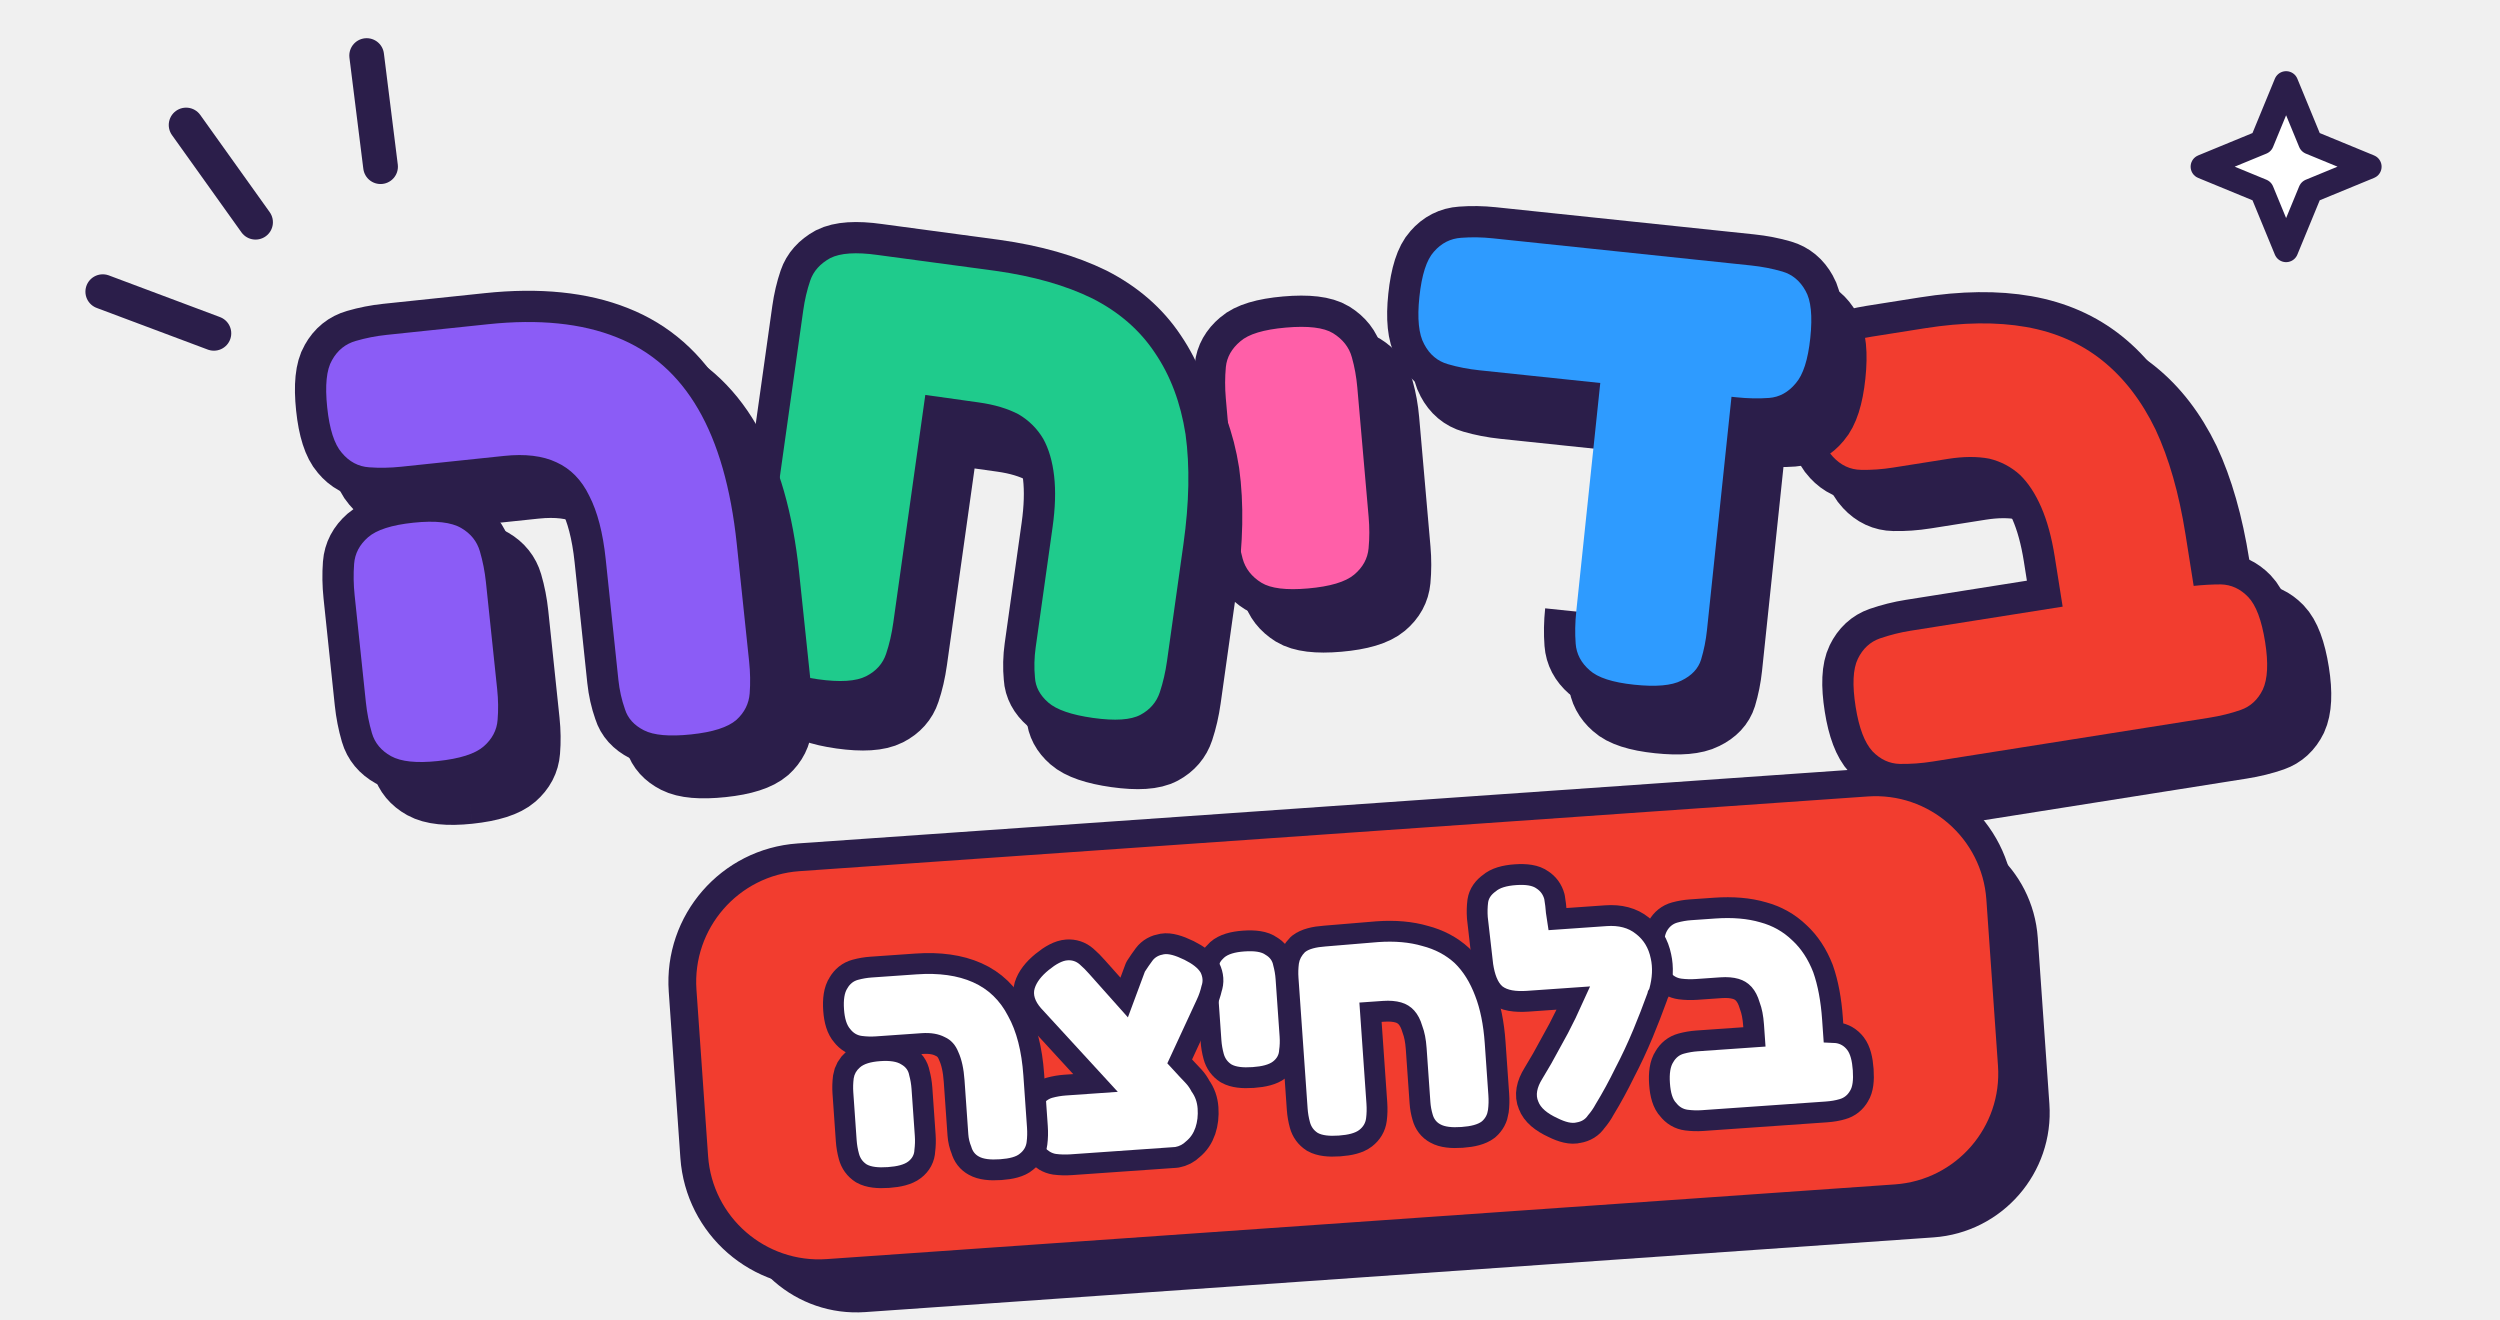
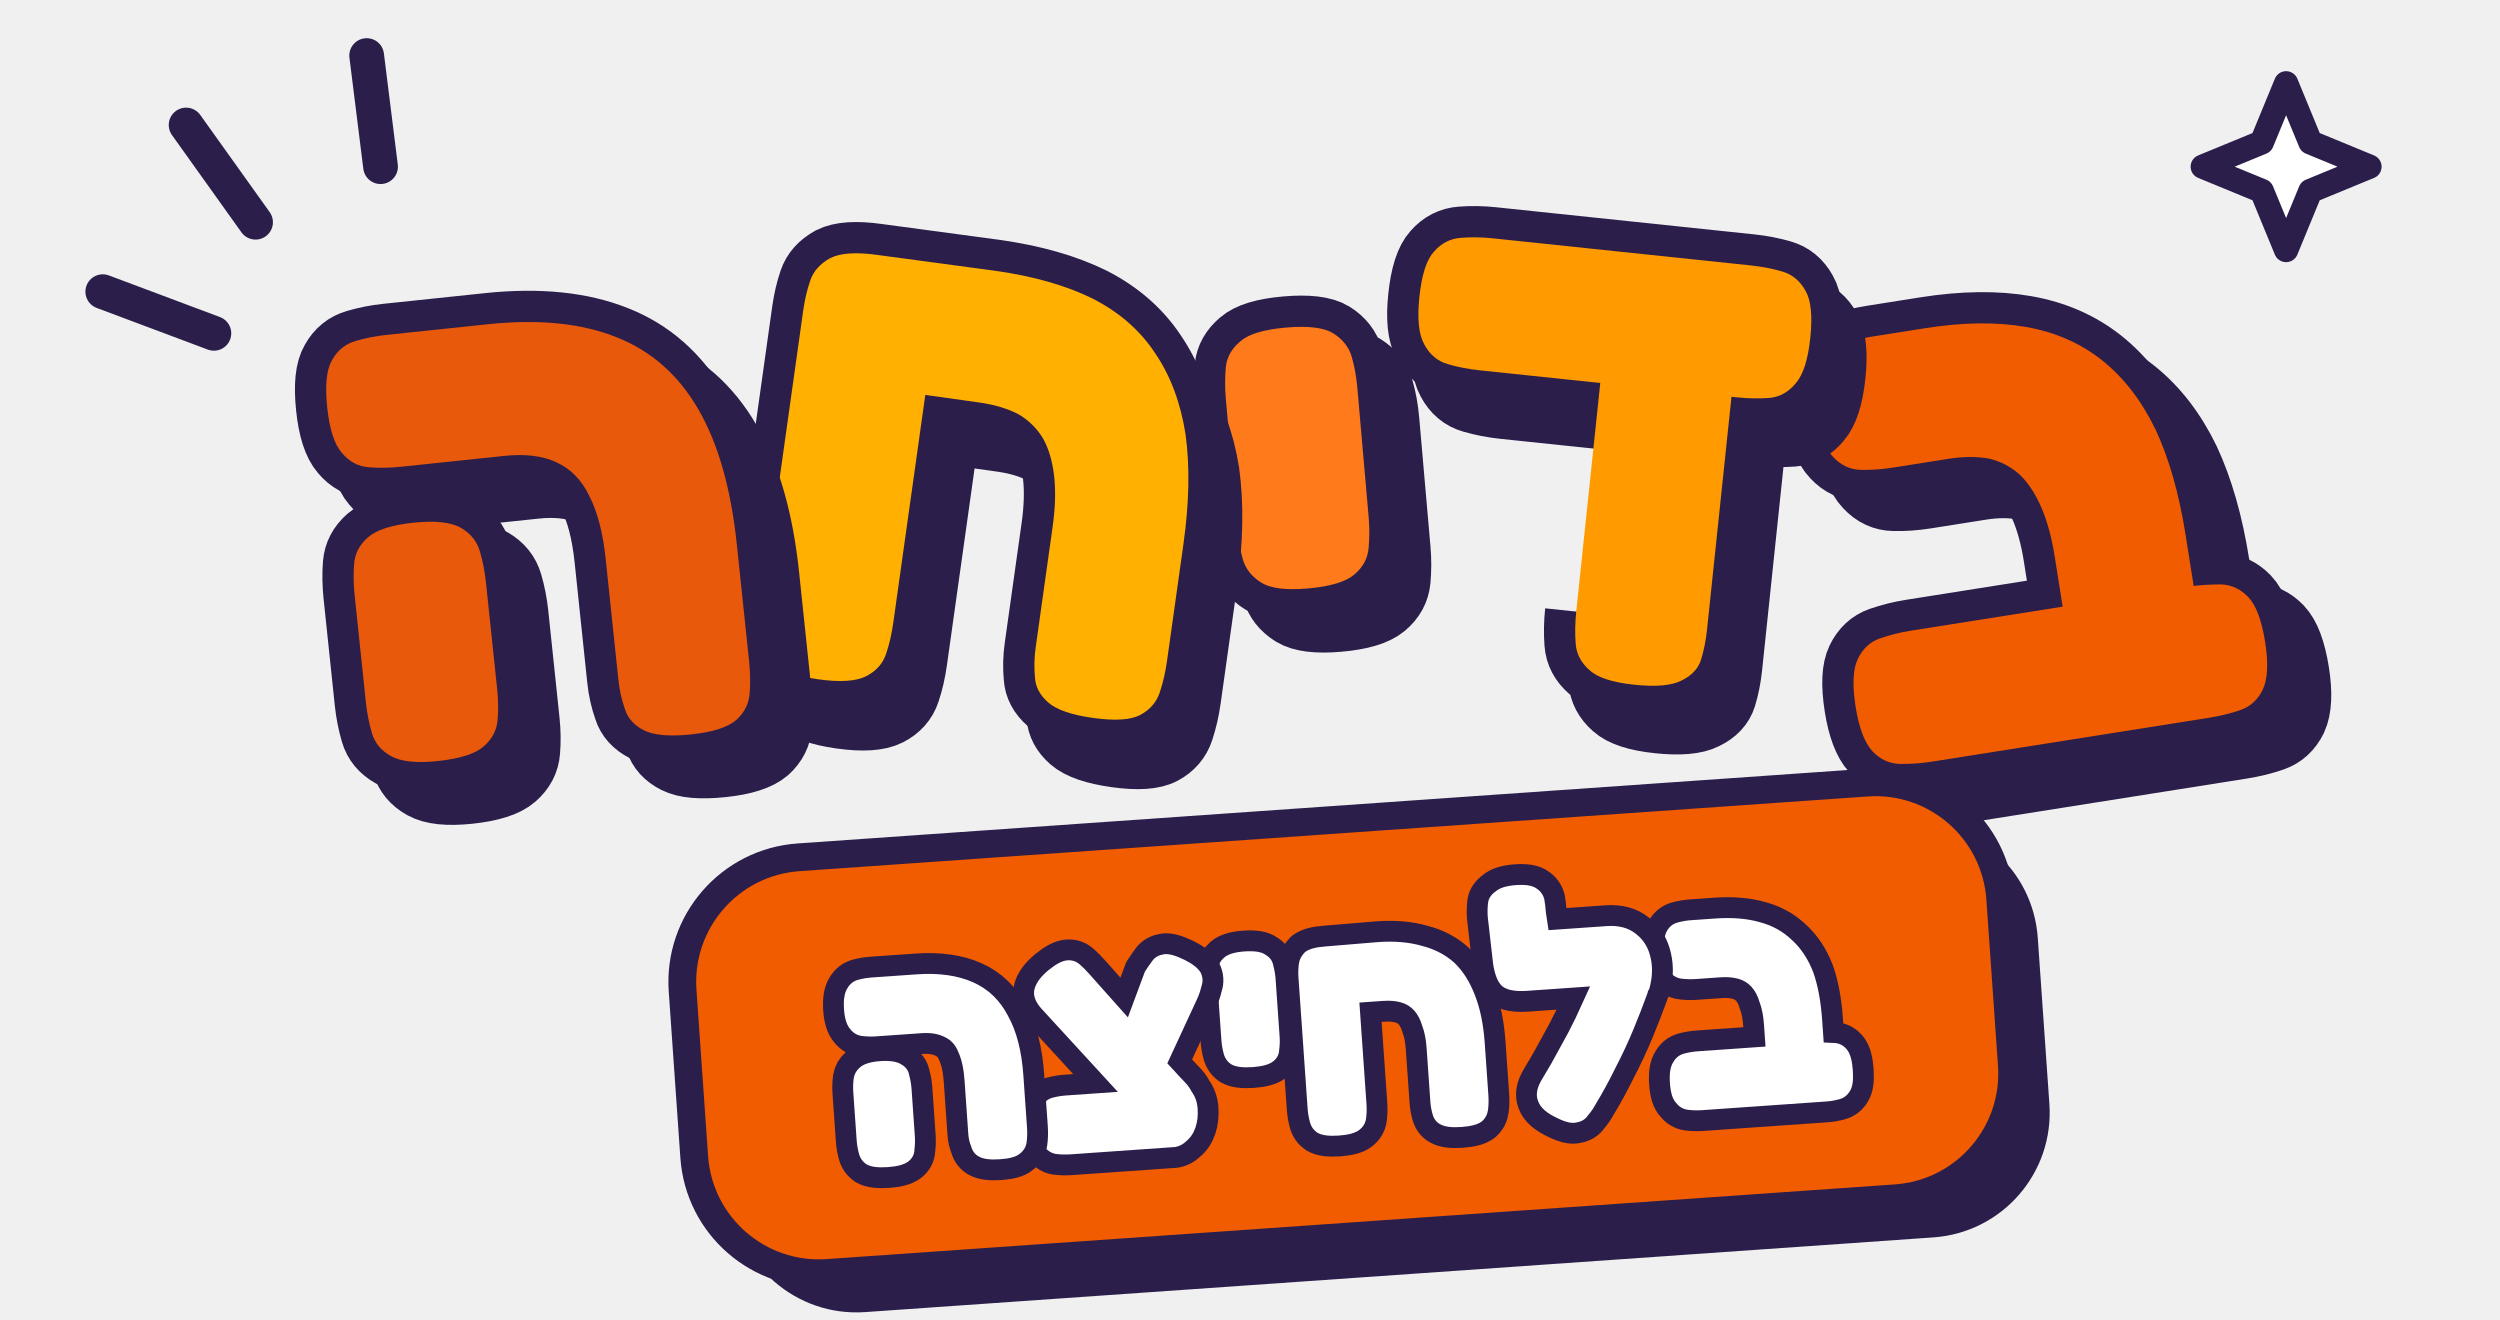
<svg xmlns="http://www.w3.org/2000/svg" viewBox="0 0 360 190" width="360" height="190" role="img" aria-label="בדיחה בלחיצה">
  <g stroke="#2B1E4A" stroke-width="5" stroke-linecap="round" fill="none">
    <path d="M30.8 48l-16 -6" />
    <path d="M36.8 32l-10 -14" />
    <path d="M54.8 24l-2 -16" />
  </g>
  <path d="M329.2 12l3.5 8.5 8.5 3.5-8.5 3.5-3.5 8.5-3.5-8.5-8.5-3.5 8.5-3.5z" fill="#FFFFFF" stroke="#2B1E4A" stroke-width="3.5" stroke-linejoin="round" />
  <g transform="translate(0 2) rotate(-9 293.3 74)">
    <path d="M313.5 104.9L273.2 104.9Q270.8 104.9 268.5 104.5Q266.3 104.1 264.9 102.1Q263.5 100 263.5 95.4Q263.5 90.6 264.9 88.6Q266.3 86.6 268.5 86.2Q270.8 85.8 273 85.8L295.2 85.8L295.2 78.5Q295.2 74.3 294.4 71.2Q293.6 68.1 292.1 66.1Q290.5 64.1 288.1 63.1Q285.6 62.2 282.2 62.2L274.2 62.2Q271.8 62.2 269.6 61.8Q267.3 61.4 265.9 59.3Q264.5 57.3 264.5 52.6Q264.5 47.8 265.9 45.9Q267.3 43.9 269.5 43.5Q271.7 43.1 274.1 43.1L281.9 43.1Q290.2 43.1 296.3 45.2Q302.4 47.3 306.4 51.7Q310.4 56.1 312.4 62.7Q314.3 69.3 314.3 78.3L314.3 85.8Q316.3 85.9 318.2 86.2Q320.4 86.6 321.8 88.6Q323.2 90.6 323.2 95.4Q323.2 100 321.8 102.1Q320.4 104.1 318.2 104.5Q316 104.9 313.5 104.9" transform="translate(4 5)" fill="#2B1E4A" stroke="#2B1E4A" stroke-width="9" stroke-linejoin="round" />
    <path d="M313.5 104.9L273.2 104.9Q270.8 104.9 268.5 104.5Q266.3 104.1 264.9 102.1Q263.5 100 263.5 95.4Q263.5 90.6 264.9 88.6Q266.3 86.6 268.5 86.2Q270.8 85.8 273 85.8L295.2 85.8L295.2 78.5Q295.2 74.3 294.4 71.2Q293.6 68.1 292.1 66.1Q290.5 64.1 288.1 63.1Q285.6 62.2 282.2 62.2L274.2 62.2Q271.8 62.2 269.6 61.8Q267.3 61.4 265.9 59.3Q264.5 57.3 264.5 52.6Q264.5 47.8 265.9 45.9Q267.3 43.9 269.5 43.5Q271.7 43.1 274.1 43.1L281.9 43.1Q290.2 43.1 296.3 45.2Q302.4 47.3 306.4 51.7Q310.4 56.1 312.4 62.7Q314.3 69.3 314.3 78.3L314.3 85.8Q316.3 85.9 318.2 86.2Q320.4 86.6 321.8 88.6Q323.2 90.6 323.2 95.4Q323.2 100 321.8 102.1Q320.4 104.1 318.2 104.5Q316 104.9 313.5 104.9" fill="none" stroke="#2B1E4A" stroke-width="9" stroke-linejoin="round" />
-     <path d="M313.5 104.9L273.2 104.9Q270.8 104.9 268.5 104.5Q266.3 104.1 264.9 102.1Q263.5 100 263.5 95.4Q263.5 90.6 264.9 88.6Q266.3 86.6 268.5 86.2Q270.8 85.8 273 85.8L295.2 85.8L295.2 78.5Q295.2 74.3 294.4 71.2Q293.6 68.1 292.1 66.1Q290.5 64.1 288.1 63.1Q285.6 62.2 282.2 62.2L274.2 62.2Q271.8 62.2 269.6 61.8Q267.3 61.4 265.9 59.3Q264.5 57.3 264.5 52.6Q264.5 47.8 265.9 45.9Q267.3 43.9 269.5 43.5Q271.7 43.1 274.1 43.1L281.9 43.1Q290.2 43.1 296.3 45.2Q302.4 47.3 306.4 51.7Q310.4 56.1 312.4 62.7Q314.3 69.3 314.3 78.3L314.3 85.8Q316.3 85.9 318.2 86.2Q320.4 86.6 321.8 88.6Q323.2 90.6 323.2 95.4Q323.2 100 321.8 102.1Q320.4 104.1 318.2 104.5Q316 104.9 313.5 104.9" fill="#F23D2F" />
+     <path d="M313.5 104.9L273.2 104.9Q270.8 104.9 268.5 104.5Q266.3 104.1 264.9 102.1Q263.5 100 263.5 95.4Q263.5 90.6 264.9 88.6Q266.3 86.6 268.5 86.2Q270.8 85.8 273 85.8L295.2 85.8L295.2 78.5Q295.2 74.3 294.4 71.2Q293.6 68.1 292.1 66.1Q290.5 64.1 288.1 63.1Q285.6 62.2 282.2 62.2L274.2 62.2Q271.8 62.2 269.6 61.8Q267.3 61.4 265.9 59.3Q264.5 57.3 264.5 52.6Q264.5 47.8 265.9 45.9Q267.3 43.9 269.5 43.5Q271.7 43.1 274.1 43.1L281.9 43.1Q290.2 43.1 296.3 45.2Q302.4 47.3 306.4 51.7Q310.4 56.1 312.4 62.7Q314.3 69.3 314.3 78.3L314.3 85.8Q316.3 85.9 318.2 86.2Q320.4 86.6 321.8 88.6Q323.2 90.6 323.2 95.4Q323.2 100 321.8 102.1Q320.4 104.1 318.2 104.5Q316 104.9 313.5 104.9" fill="#F25C00" />
  </g>
  <g transform="translate(0 -7) rotate(6 230.3 74)">
    <path d="M229.2 62.2L211.7 62.2Q209.3 62.2 207.1 61.8Q204.8 61.4 203.4 59.3Q202 57.3 202 52.6Q202 47.8 203.4 45.9Q204.8 43.9 207.1 43.5Q209.3 43.1 211.6 43.1L249 43.1Q251.4 43.1 253.6 43.5Q255.8 43.9 257.2 45.9Q258.6 47.8 258.6 52.6Q258.6 57.3 257.2 59.3Q255.8 61.4 253.6 61.8Q251.4 62.2 248.9 62.2L248.2 62.2L248.2 96Q248.2 98.2 247.8 100.3Q247.4 102.3 245.3 103.6Q243.3 104.9 238.6 104.9Q233.9 104.9 232 103.5Q230 102.1 229.6 99.9Q229.2 97.7 229.2 95.3" transform="translate(4 5)" fill="#2B1E4A" stroke="#2B1E4A" stroke-width="9" stroke-linejoin="round" />
    <path d="M229.2 62.2L211.7 62.2Q209.3 62.2 207.1 61.8Q204.8 61.4 203.4 59.3Q202 57.3 202 52.6Q202 47.8 203.4 45.9Q204.8 43.9 207.1 43.5Q209.3 43.1 211.6 43.1L249 43.1Q251.4 43.1 253.6 43.5Q255.8 43.9 257.2 45.9Q258.6 47.8 258.6 52.6Q258.6 57.3 257.2 59.3Q255.8 61.4 253.6 61.8Q251.4 62.2 248.9 62.2L248.2 62.2L248.2 96Q248.2 98.2 247.8 100.3Q247.4 102.3 245.3 103.6Q243.3 104.9 238.6 104.9Q233.9 104.9 232 103.5Q230 102.1 229.6 99.9Q229.2 97.7 229.2 95.3" fill="none" stroke="#2B1E4A" stroke-width="9" stroke-linejoin="round" />
-     <path d="M229.2 62.2L211.7 62.2Q209.3 62.2 207.1 61.8Q204.8 61.4 203.4 59.3Q202 57.3 202 52.6Q202 47.8 203.4 45.9Q204.8 43.9 207.1 43.5Q209.3 43.1 211.6 43.1L249 43.1Q251.4 43.1 253.6 43.5Q255.8 43.9 257.2 45.9Q258.6 47.8 258.6 52.6Q258.6 57.3 257.2 59.3Q255.8 61.4 253.6 61.8Q251.4 62.2 248.9 62.2L248.2 62.2L248.2 96Q248.2 98.2 247.8 100.3Q247.4 102.3 245.3 103.6Q243.3 104.9 238.6 104.9Q233.9 104.9 232 103.5Q230 102.1 229.6 99.9Q229.2 97.7 229.2 95.3" fill="#2E9BFF" />
+     <path d="M229.2 62.2L211.7 62.2Q209.3 62.2 207.1 61.8Q204.8 61.4 203.4 59.3Q202 57.3 202 52.6Q202 47.8 203.4 45.9Q204.8 43.9 207.1 43.5Q209.3 43.1 211.6 43.1L249 43.1Q251.4 43.1 253.6 43.5Q255.8 43.9 257.2 45.9Q258.6 47.8 258.6 52.6Q258.6 57.3 257.2 59.3Q255.8 61.4 253.6 61.8Q251.4 62.2 248.9 62.2L248.2 62.2L248.2 96Q248.2 98.2 247.8 100.3Q247.4 102.3 245.3 103.6Q243.3 104.9 238.6 104.9Q233.9 104.9 232 103.5Q230 102.1 229.6 99.9Q229.2 97.7 229.2 95.3" fill="#FF9A00" />
  </g>
  <g transform="translate(0 4) rotate(-5 186.8 61.9)">
    <path d="M186.7 80.8Q182 80.8 180.1 79.4Q178.1 77.9 177.7 75.7Q177.3 73.5 177.3 71.2L177.3 52.5Q177.3 50.2 177.7 48Q178.1 45.9 180.1 44.5Q182 43.1 186.8 43.1Q191.6 43.1 193.5 44.5Q195.5 46 195.9 48.2Q196.3 50.3 196.3 52.6L196.3 71.3Q196.3 73.6 195.9 75.8Q195.5 78 193.5 79.4Q191.5 80.8 186.7 80.8" transform="translate(4 5)" fill="#2B1E4A" stroke="#2B1E4A" stroke-width="9" stroke-linejoin="round" />
    <path d="M186.7 80.8Q182 80.8 180.1 79.4Q178.1 77.9 177.7 75.7Q177.3 73.5 177.3 71.2L177.3 52.5Q177.3 50.2 177.7 48Q178.1 45.9 180.1 44.5Q182 43.1 186.8 43.1Q191.6 43.1 193.5 44.5Q195.5 46 195.9 48.2Q196.3 50.3 196.3 52.6L196.3 71.3Q196.3 73.6 195.9 75.8Q195.5 78 193.5 79.4Q191.5 80.8 186.7 80.8" fill="none" stroke="#2B1E4A" stroke-width="9" stroke-linejoin="round" />
-     <path d="M186.7 80.8Q182 80.8 180.1 79.4Q178.1 77.9 177.7 75.7Q177.3 73.5 177.3 71.2L177.3 52.5Q177.3 50.2 177.7 48Q178.1 45.9 180.1 44.5Q182 43.1 186.8 43.1Q191.6 43.1 193.5 44.5Q195.5 46 195.9 48.2Q196.3 50.3 196.3 52.6L196.3 71.3Q196.3 73.6 195.9 75.8Q195.5 78 193.5 79.4Q191.5 80.8 186.7 80.8" fill="#FF5FA8" />
+     <path d="M186.7 80.8Q182 80.8 180.1 79.4Q178.1 77.9 177.7 75.7Q177.3 73.5 177.3 71.2L177.3 52.5Q177.3 50.2 177.7 48Q178.1 45.9 180.1 44.5Q182 43.1 186.8 43.1Q191.6 43.1 193.5 44.5Q195.5 46 195.9 48.2Q196.3 50.3 196.3 52.6L196.3 71.3Q196.3 73.6 195.9 75.8Q195.5 78 193.5 79.4Q191.5 80.8 186.7 80.8" fill="#FF7A1A" />
  </g>
  <g transform="translate(0 -4) rotate(8 141.9 74)">
    <path d="M121.9 104.9Q117.2 104.9 115.2 103.5Q113.2 102.1 112.8 99.9Q112.4 97.8 112.4 95.4L112.4 52.6Q112.4 50.3 112.8 48.2Q113.2 46.1 115.2 44.6Q117.2 43.2 121.9 43.2L139 43.1Q147.3 43.1 153.4 45.1Q159.5 47.2 163.4 51.6Q167.4 56 169.4 62.6Q171.3 69.3 171.3 78.3L171.3 95.3Q171.3 97.7 170.9 99.9Q170.5 102.1 168.6 103.5Q166.7 104.9 161.9 104.9Q157.2 104.9 155.2 103.6Q153.2 102.3 152.8 100.3Q152.3 98.2 152.3 96L152.3 78.5Q152.3 74.3 151.5 71.2Q150.7 68.1 149.2 66.1Q147.6 64.1 145.2 63.1Q142.7 62.2 139.3 62.2L131.5 62.2L131.5 95.3Q131.5 97.8 131.1 99.9Q130.7 102.1 128.7 103.5Q126.7 104.9 121.9 104.9" transform="translate(4 5)" fill="#2B1E4A" stroke="#2B1E4A" stroke-width="9" stroke-linejoin="round" />
    <path d="M121.9 104.9Q117.2 104.9 115.2 103.5Q113.2 102.1 112.8 99.9Q112.4 97.8 112.4 95.4L112.4 52.6Q112.4 50.3 112.8 48.2Q113.2 46.1 115.2 44.6Q117.2 43.2 121.9 43.2L139 43.1Q147.3 43.1 153.4 45.1Q159.5 47.2 163.4 51.6Q167.4 56 169.4 62.6Q171.3 69.3 171.3 78.3L171.3 95.3Q171.3 97.7 170.9 99.9Q170.5 102.1 168.6 103.5Q166.7 104.9 161.9 104.9Q157.2 104.9 155.2 103.6Q153.2 102.3 152.8 100.3Q152.3 98.2 152.3 96L152.3 78.5Q152.3 74.3 151.5 71.2Q150.7 68.1 149.2 66.1Q147.6 64.1 145.2 63.1Q142.7 62.2 139.3 62.2L131.5 62.2L131.5 95.3Q131.5 97.8 131.1 99.9Q130.7 102.1 128.7 103.5Q126.7 104.9 121.9 104.9" fill="none" stroke="#2B1E4A" stroke-width="9" stroke-linejoin="round" />
-     <path d="M121.9 104.9Q117.2 104.9 115.2 103.5Q113.2 102.1 112.8 99.9Q112.4 97.8 112.4 95.4L112.4 52.6Q112.4 50.3 112.8 48.2Q113.2 46.1 115.2 44.6Q117.2 43.2 121.9 43.2L139 43.1Q147.3 43.1 153.4 45.1Q159.5 47.2 163.4 51.6Q167.4 56 169.4 62.6Q171.3 69.3 171.3 78.3L171.3 95.3Q171.3 97.7 170.9 99.9Q170.5 102.1 168.6 103.5Q166.7 104.9 161.9 104.9Q157.2 104.9 155.2 103.6Q153.2 102.3 152.8 100.3Q152.3 98.2 152.3 96L152.3 78.5Q152.3 74.3 151.5 71.2Q150.7 68.1 149.2 66.1Q147.6 64.1 145.2 63.1Q142.7 62.2 139.3 62.2L131.5 62.2L131.5 95.3Q131.5 97.8 131.1 99.9Q130.7 102.1 128.7 103.5Q126.7 104.9 121.9 104.9" fill="#1FCB8C" />
+     <path d="M121.9 104.9Q117.2 104.9 115.2 103.5Q113.2 102.1 112.8 99.9Q112.4 97.8 112.4 95.4L112.4 52.6Q112.4 50.3 112.8 48.2Q113.2 46.1 115.2 44.6Q117.2 43.2 121.9 43.2L139 43.1Q147.3 43.1 153.4 45.1Q159.5 47.2 163.4 51.6Q167.4 56 169.4 62.6Q171.3 69.3 171.3 78.3L171.3 95.3Q171.3 97.7 170.9 99.9Q170.5 102.1 168.6 103.5Q166.7 104.9 161.9 104.9Q157.2 104.9 155.2 103.6Q153.2 102.3 152.8 100.3Q152.3 98.2 152.3 96L152.3 78.5Q152.3 74.3 151.5 71.2Q150.7 68.1 149.2 66.1Q147.6 64.1 145.2 63.1Q142.7 62.2 139.3 62.2L131.5 62.2L131.5 95.3Q131.5 97.8 131.1 99.9Q130.7 102.1 128.7 103.5Q126.7 104.9 121.9 104.9" fill="#FFB000" />
  </g>
  <g transform="translate(0 3) rotate(-6 77.5 74)">
    <path d="M96.4 104.9Q91.7 104.9 89.7 103.6Q87.7 102.3 87.3 100.3Q86.8 98.2 86.8 96L86.8 78.5Q86.8 72.8 85.4 69.2Q84.1 65.6 81.2 63.9Q78.4 62.2 73.8 62.2L58.9 62.2Q56.5 62.2 54.3 61.8Q52 61.4 50.6 59.3Q49.2 57.3 49.2 52.6Q49.2 47.8 50.6 45.9Q52 43.9 54.3 43.5Q56.5 43.1 58.8 43.1L73.5 43.1Q84.5 43.1 91.7 46.9Q98.8 50.6 102.3 58.4Q105.8 66.2 105.8 78.3L105.8 95.3Q105.8 97.7 105.4 99.9Q105 102.1 103.1 103.5Q101.1 104.9 96.4 104.9M59.7 104.9Q55.1 104.9 53.1 103.5Q51.1 102.1 50.7 99.9Q50.3 97.7 50.3 95.4L50.3 79.9Q50.3 77.6 50.7 75.4Q51.1 73.2 53.1 71.8Q55.1 70.4 59.8 70.4Q64.6 70.4 66.6 71.9Q68.5 73.3 68.9 75.5Q69.3 77.7 69.3 80L69.3 95.5Q69.3 97.8 68.9 99.9Q68.5 102.1 66.5 103.5Q64.5 104.9 59.7 104.9" transform="translate(4 5)" fill="#2B1E4A" stroke="#2B1E4A" stroke-width="9" stroke-linejoin="round" />
    <path d="M96.4 104.9Q91.7 104.9 89.7 103.6Q87.7 102.3 87.3 100.3Q86.8 98.2 86.8 96L86.8 78.5Q86.8 72.8 85.4 69.2Q84.1 65.6 81.2 63.9Q78.4 62.2 73.8 62.2L58.9 62.2Q56.5 62.2 54.3 61.8Q52 61.4 50.6 59.3Q49.2 57.3 49.2 52.6Q49.2 47.8 50.6 45.9Q52 43.9 54.3 43.5Q56.5 43.1 58.8 43.1L73.5 43.1Q84.5 43.1 91.7 46.9Q98.8 50.6 102.3 58.4Q105.8 66.2 105.8 78.3L105.8 95.3Q105.8 97.7 105.4 99.9Q105 102.1 103.1 103.5Q101.1 104.9 96.4 104.9M59.7 104.9Q55.1 104.9 53.1 103.5Q51.1 102.1 50.7 99.9Q50.3 97.7 50.3 95.4L50.3 79.9Q50.3 77.6 50.7 75.4Q51.1 73.2 53.1 71.8Q55.1 70.4 59.8 70.4Q64.6 70.4 66.6 71.9Q68.5 73.3 68.9 75.5Q69.3 77.7 69.3 80L69.3 95.5Q69.3 97.8 68.9 99.9Q68.5 102.1 66.5 103.5Q64.5 104.9 59.7 104.9" fill="none" stroke="#2B1E4A" stroke-width="9" stroke-linejoin="round" />
-     <path d="M96.4 104.9Q91.7 104.9 89.7 103.6Q87.7 102.3 87.3 100.3Q86.8 98.2 86.8 96L86.8 78.5Q86.8 72.8 85.4 69.2Q84.1 65.6 81.2 63.9Q78.4 62.2 73.8 62.2L58.9 62.2Q56.5 62.2 54.3 61.8Q52 61.4 50.6 59.3Q49.2 57.3 49.2 52.6Q49.2 47.8 50.6 45.9Q52 43.9 54.3 43.5Q56.5 43.1 58.8 43.1L73.5 43.1Q84.5 43.1 91.7 46.9Q98.8 50.6 102.3 58.4Q105.8 66.2 105.8 78.3L105.8 95.3Q105.8 97.7 105.4 99.9Q105 102.1 103.1 103.5Q101.1 104.9 96.4 104.9M59.7 104.9Q55.1 104.9 53.1 103.5Q51.1 102.1 50.7 99.9Q50.3 97.7 50.3 95.4L50.3 79.9Q50.3 77.6 50.7 75.4Q51.1 73.2 53.1 71.8Q55.1 70.4 59.8 70.4Q64.6 70.4 66.6 71.9Q68.5 73.3 68.9 75.5Q69.3 77.7 69.3 80L69.3 95.5Q69.3 97.8 68.9 99.9Q68.5 102.1 66.5 103.5Q64.5 104.9 59.7 104.9" fill="#8B5CF6" />
+     <path d="M96.4 104.9Q91.7 104.9 89.7 103.6Q87.7 102.3 87.3 100.3Q86.8 98.2 86.8 96L86.8 78.5Q86.8 72.8 85.4 69.2Q84.1 65.6 81.2 63.9Q78.4 62.2 73.8 62.2L58.9 62.2Q56.5 62.2 54.3 61.8Q52 61.4 50.6 59.3Q49.2 57.3 49.2 52.6Q49.2 47.8 50.6 45.9Q52 43.9 54.3 43.5Q56.5 43.1 58.8 43.1L73.5 43.1Q84.5 43.1 91.7 46.9Q98.8 50.6 102.3 58.4Q105.8 66.2 105.8 78.3L105.8 95.3Q105.8 97.7 105.4 99.9Q105 102.1 103.1 103.5Q101.1 104.9 96.4 104.9M59.7 104.9Q55.1 104.9 53.1 103.5Q51.1 102.1 50.7 99.9Q50.3 97.7 50.3 95.4L50.3 79.9Q50.3 77.6 50.7 75.4Q51.1 73.2 53.1 71.8Q55.1 70.4 59.8 70.4Q64.6 70.4 66.6 71.9Q68.5 73.3 68.9 75.5Q69.3 77.7 69.3 80L69.3 95.5Q69.3 97.8 68.9 99.9Q68.5 102.1 66.5 103.5Q64.5 104.9 59.7 104.9" fill="#E8590C" />
  </g>
  <g transform="rotate(-4 194 148)">
    <rect x="103.9" y="124" width="190.2" height="60" rx="18" fill="#2B1E4A" />
-     <rect x="98.9" y="118" width="190.2" height="60" rx="18" fill="#F23D2F" stroke="#2B1E4A" stroke-width="4" />
+     <rect x="98.9" y="118" width="190.2" height="60" rx="18" fill="#F25C00" stroke="#2B1E4A" stroke-width="4" />
    <path d="M262 163.4L244.1 163.4Q243.1 163.4 242.1 163.2Q241.1 163 240.5 162.1Q239.8 161.3 239.8 159.2Q239.8 157.1 240.5 156.2Q241.1 155.3 242.1 155.1Q243.1 154.9 244.1 154.9L253.9 154.9L253.9 151.7Q253.9 149.8 253.5 148.5Q253.2 147.1 252.5 146.2Q251.8 145.3 250.7 144.9Q249.6 144.5 248.1 144.5L244.6 144.5Q243.5 144.5 242.5 144.3Q241.5 144.1 240.9 143.2Q240.3 142.3 240.3 140.3Q240.3 138.2 240.9 137.3Q241.5 136.4 242.5 136.2Q243.5 136 244.5 136L248 136Q251.7 136 254.4 137Q257 137.9 258.8 139.9Q260.6 141.8 261.5 144.7Q262.3 147.6 262.3 151.6L262.3 154.9Q263.2 155 264 155.1Q265 155.3 265.6 156.2Q266.2 157.1 266.2 159.2Q266.2 161.3 265.6 162.1Q265 163 264 163.2Q263.1 163.4 262 163.4" fill="none" stroke="#2B1E4A" stroke-width="6" stroke-linejoin="round" />
    <path d="M262 163.4L244.1 163.4Q243.1 163.4 242.1 163.2Q241.1 163 240.5 162.1Q239.8 161.3 239.8 159.2Q239.8 157.1 240.5 156.2Q241.1 155.3 242.1 155.1Q243.1 154.9 244.1 154.9L253.9 154.9L253.9 151.7Q253.9 149.8 253.5 148.5Q253.2 147.1 252.5 146.2Q251.8 145.3 250.7 144.9Q249.6 144.5 248.1 144.5L244.6 144.5Q243.5 144.5 242.5 144.3Q241.5 144.1 240.9 143.2Q240.3 142.3 240.3 140.3Q240.3 138.2 240.9 137.3Q241.5 136.4 242.5 136.2Q243.5 136 244.5 136L248 136Q251.7 136 254.4 137Q257 137.9 258.8 139.9Q260.6 141.8 261.5 144.7Q262.3 147.6 262.3 151.6L262.3 154.9Q263.2 155 264 155.1Q265 155.3 265.6 156.2Q266.2 157.1 266.2 159.2Q266.2 161.3 265.6 162.1Q265 163 264 163.2Q263.1 163.4 262 163.4" fill="#FFFFFF" />
    <path d="M223.3 163.1Q221.1 161.9 220.7 160.5Q220.2 159.1 221.5 157.3Q223 155.2 224.3 153.1Q225.7 151 226.9 148.9Q228.1 146.7 229.3 144.5Q229.3 144.5 229.3 144.5L220.2 144.5Q217.7 144.5 216.7 143.6Q215.8 142.7 215.6 140.3L215.3 133.5Q215.3 132.4 215.5 131.4Q215.7 130.5 216.7 129.9Q217.6 129.2 219.7 129.2Q221.8 129.2 222.6 129.9Q223.4 130.5 223.6 131.5Q223.7 132.5 223.7 133.5L223.9 136L232.3 136Q234.9 136 236.4 137.4Q238 138.8 238.3 141.1Q238.6 143.1 237.8 145.4Q237.7 145.6 237.6 145.7Q237.5 145.9 237.5 146Q236.3 148.7 235.1 151.1Q233.7 153.9 232.1 156.5Q230.6 159.1 228.9 161.5Q228.4 162.3 227.7 163Q227.1 163.8 226 163.9Q225 164.1 223.3 163.1" fill="none" stroke="#2B1E4A" stroke-width="6" stroke-linejoin="round" />
    <path d="M223.3 163.1Q221.1 161.9 220.7 160.5Q220.2 159.1 221.5 157.3Q223 155.2 224.3 153.1Q225.7 151 226.9 148.9Q228.1 146.7 229.3 144.5Q229.3 144.5 229.3 144.5L220.2 144.5Q217.7 144.5 216.7 143.6Q215.8 142.7 215.6 140.3L215.3 133.5Q215.3 132.4 215.5 131.4Q215.7 130.5 216.7 129.9Q217.6 129.2 219.7 129.2Q221.8 129.2 222.6 129.9Q223.4 130.5 223.6 131.5Q223.7 132.5 223.7 133.5L223.9 136L232.3 136Q234.9 136 236.4 137.4Q238 138.8 238.3 141.1Q238.6 143.1 237.8 145.4Q237.7 145.6 237.6 145.7Q237.5 145.9 237.5 146Q236.3 148.7 235.1 151.1Q233.7 153.9 232.1 156.5Q230.6 159.1 228.9 161.5Q228.4 162.3 227.7 163Q227.1 163.8 226 163.9Q225 164.1 223.3 163.1" fill="#FFFFFF" />
    <path d="M191.7 163.4Q189.6 163.4 188.7 162.8Q187.9 162.2 187.7 161.2Q187.5 160.2 187.5 159.2L187.5 140.3Q187.5 139.3 187.7 138.3Q187.9 137.4 188.7 136.7Q189.6 136.1 191.7 136.1L199.3 136Q202.9 136 205.6 137Q208.3 137.9 210.1 139.8Q211.8 141.7 212.7 144.7Q213.6 147.6 213.6 151.6L213.6 159.1Q213.6 160.2 213.4 161.2Q213.2 162.2 212.4 162.8Q211.5 163.4 209.4 163.4Q207.3 163.4 206.4 162.8Q205.6 162.3 205.4 161.3Q205.2 160.4 205.2 159.5L205.2 151.7Q205.2 149.8 204.8 148.5Q204.5 147.1 203.8 146.2Q203.1 145.3 202 144.9Q200.9 144.5 199.4 144.5L196 144.5L196 159.1Q196 160.2 195.8 161.2Q195.6 162.2 194.7 162.8Q193.8 163.4 191.7 163.4" fill="none" stroke="#2B1E4A" stroke-width="6" stroke-linejoin="round" />
    <path d="M191.7 163.4Q189.6 163.4 188.7 162.8Q187.9 162.2 187.7 161.2Q187.5 160.2 187.5 159.2L187.5 140.3Q187.5 139.3 187.7 138.3Q187.9 137.4 188.7 136.7Q189.6 136.1 191.7 136.1L199.3 136Q202.9 136 205.6 137Q208.3 137.9 210.1 139.8Q211.8 141.7 212.7 144.7Q213.6 147.6 213.6 151.6L213.6 159.1Q213.6 160.2 213.4 161.2Q213.2 162.2 212.4 162.8Q211.5 163.4 209.4 163.4Q207.3 163.4 206.4 162.8Q205.6 162.3 205.4 161.3Q205.2 160.4 205.2 159.5L205.2 151.7Q205.2 149.8 204.8 148.5Q204.5 147.1 203.8 146.2Q203.1 145.3 202 144.9Q200.9 144.5 199.4 144.5L196 144.5L196 159.1Q196 160.2 195.8 161.2Q195.6 162.2 194.7 162.8Q193.8 163.4 191.7 163.4" fill="#FFFFFF" />
    <path d="M180 152.7Q177.9 152.7 177 152.1Q176.2 151.5 176 150.5Q175.8 149.5 175.8 148.5L175.8 140.2Q175.8 139.2 176 138.3Q176.2 137.3 177 136.7Q177.9 136 180 136Q182.2 136 183 136.7Q183.9 137.3 184 138.3Q184.2 139.3 184.2 140.3L184.2 148.6Q184.2 149.6 184 150.5Q183.9 151.5 183 152.1Q182.1 152.7 180 152.7" fill="none" stroke="#2B1E4A" stroke-width="6" stroke-linejoin="round" />
    <path d="M180 152.7Q177.9 152.7 177 152.1Q176.2 151.5 176 150.5Q175.8 149.5 175.8 148.5L175.8 140.2Q175.8 139.2 176 138.3Q176.2 137.3 177 136.7Q177.9 136 180 136Q182.2 136 183 136.7Q183.9 137.3 184 138.3Q184.2 139.3 184.2 140.3L184.2 148.6Q184.2 149.6 184 150.5Q183.9 151.5 183 152.1Q182.1 152.7 180 152.7" fill="#FFFFFF" />
    <path d="M167.5 163.4L153 163.4Q151.9 163.4 150.9 163.2Q150 163 149.3 162.1Q148.7 161.3 148.7 159.2Q148.7 157.1 149.3 156.2Q150 155.3 150.9 155.1Q151.9 154.9 152.9 154.9L160.4 154.9L150.2 142.1Q149 140.5 149.5 139.2Q150 137.9 151.7 136.7Q153.4 135.5 154.5 135.5Q155.5 135.5 156.2 136.2Q156.9 136.9 157.5 137.7L162.6 144.3L165.5 137.9Q166.1 137.1 166.7 136.4Q167.3 135.7 168.4 135.6Q169.4 135.5 171.3 136.6Q173 137.6 173.5 138.6Q173.9 139.6 173.5 140.5Q173.2 141.5 172.7 142.4L167.8 151.3L169.4 153.3Q169.9 153.9 170.3 154.4Q170.7 154.9 171 155.6Q171.7 156.7 171.7 158.1Q171.7 159.6 171.2 160.8Q170.7 162 169.7 162.7Q169 163.3 168.1 163.4L168 163.4Q167.8 163.4 167.5 163.4" fill="none" stroke="#2B1E4A" stroke-width="6" stroke-linejoin="round" />
    <path d="M167.5 163.4L153 163.4Q151.9 163.4 150.9 163.2Q150 163 149.3 162.1Q148.7 161.3 148.7 159.2Q148.7 157.1 149.3 156.2Q150 155.3 150.9 155.1Q151.9 154.9 152.9 154.9L160.4 154.9L150.2 142.1Q149 140.5 149.5 139.2Q150 137.9 151.7 136.7Q153.4 135.5 154.5 135.5Q155.5 135.5 156.2 136.2Q156.9 136.9 157.5 137.7L162.6 144.3L165.5 137.9Q166.1 137.1 166.7 136.4Q167.3 135.7 168.4 135.6Q169.4 135.5 171.3 136.6Q173 137.6 173.5 138.6Q173.9 139.6 173.5 140.5Q173.2 141.5 172.7 142.4L167.8 151.3L169.4 153.3Q169.9 153.9 170.3 154.4Q170.7 154.9 171 155.6Q171.7 156.7 171.7 158.1Q171.7 159.6 171.2 160.8Q170.7 162 169.7 162.7Q169 163.3 168.1 163.4L168 163.4Q167.8 163.4 167.5 163.4" fill="#FFFFFF" />
    <path d="M142.8 163.4Q140.7 163.4 139.8 162.8Q139 162.3 138.8 161.3Q138.5 160.4 138.5 159.5L138.5 151.7Q138.5 149.2 137.9 147.6Q137.4 146 136.1 145.3Q134.8 144.5 132.8 144.5L126.2 144.5Q125.2 144.5 124.2 144.3Q123.2 144.1 122.6 143.2Q121.9 142.3 121.9 140.3Q121.9 138.2 122.6 137.3Q123.2 136.4 124.2 136.2Q125.2 136 126.2 136L132.7 136Q137.5 136 140.7 137.7Q143.9 139.4 145.4 142.9Q147 146.3 147 151.6L147 159.1Q147 160.2 146.8 161.2Q146.6 162.2 145.7 162.8Q144.9 163.4 142.8 163.4M126.6 163.4Q124.5 163.4 123.6 162.8Q122.8 162.2 122.6 161.2Q122.4 160.2 122.4 159.2L122.4 152.3Q122.4 151.3 122.6 150.3Q122.8 149.4 123.6 148.8Q124.5 148.1 126.6 148.1Q128.7 148.1 129.6 148.8Q130.5 149.4 130.6 150.4Q130.8 151.4 130.8 152.4L130.8 159.2Q130.8 160.2 130.6 161.2Q130.5 162.2 129.6 162.8Q128.7 163.4 126.6 163.4" fill="none" stroke="#2B1E4A" stroke-width="6" stroke-linejoin="round" />
    <path d="M142.8 163.4Q140.7 163.4 139.8 162.8Q139 162.3 138.8 161.3Q138.5 160.4 138.5 159.5L138.5 151.7Q138.5 149.2 137.9 147.6Q137.4 146 136.1 145.3Q134.8 144.5 132.8 144.5L126.2 144.5Q125.2 144.5 124.2 144.3Q123.2 144.1 122.6 143.2Q121.9 142.3 121.9 140.3Q121.9 138.2 122.6 137.3Q123.2 136.4 124.2 136.2Q125.2 136 126.2 136L132.7 136Q137.5 136 140.7 137.7Q143.9 139.4 145.4 142.9Q147 146.3 147 151.6L147 159.1Q147 160.2 146.8 161.2Q146.6 162.2 145.7 162.8Q144.9 163.4 142.8 163.4M126.6 163.4Q124.5 163.4 123.6 162.8Q122.8 162.2 122.6 161.2Q122.4 160.2 122.4 159.2L122.4 152.3Q122.4 151.3 122.6 150.3Q122.8 149.4 123.6 148.8Q124.5 148.1 126.6 148.1Q128.7 148.1 129.6 148.8Q130.5 149.4 130.6 150.4Q130.8 151.4 130.8 152.4L130.8 159.2Q130.8 160.2 130.6 161.2Q130.5 162.2 129.6 162.8Q128.7 163.4 126.6 163.4" fill="#FFFFFF" />
  </g>
</svg>
